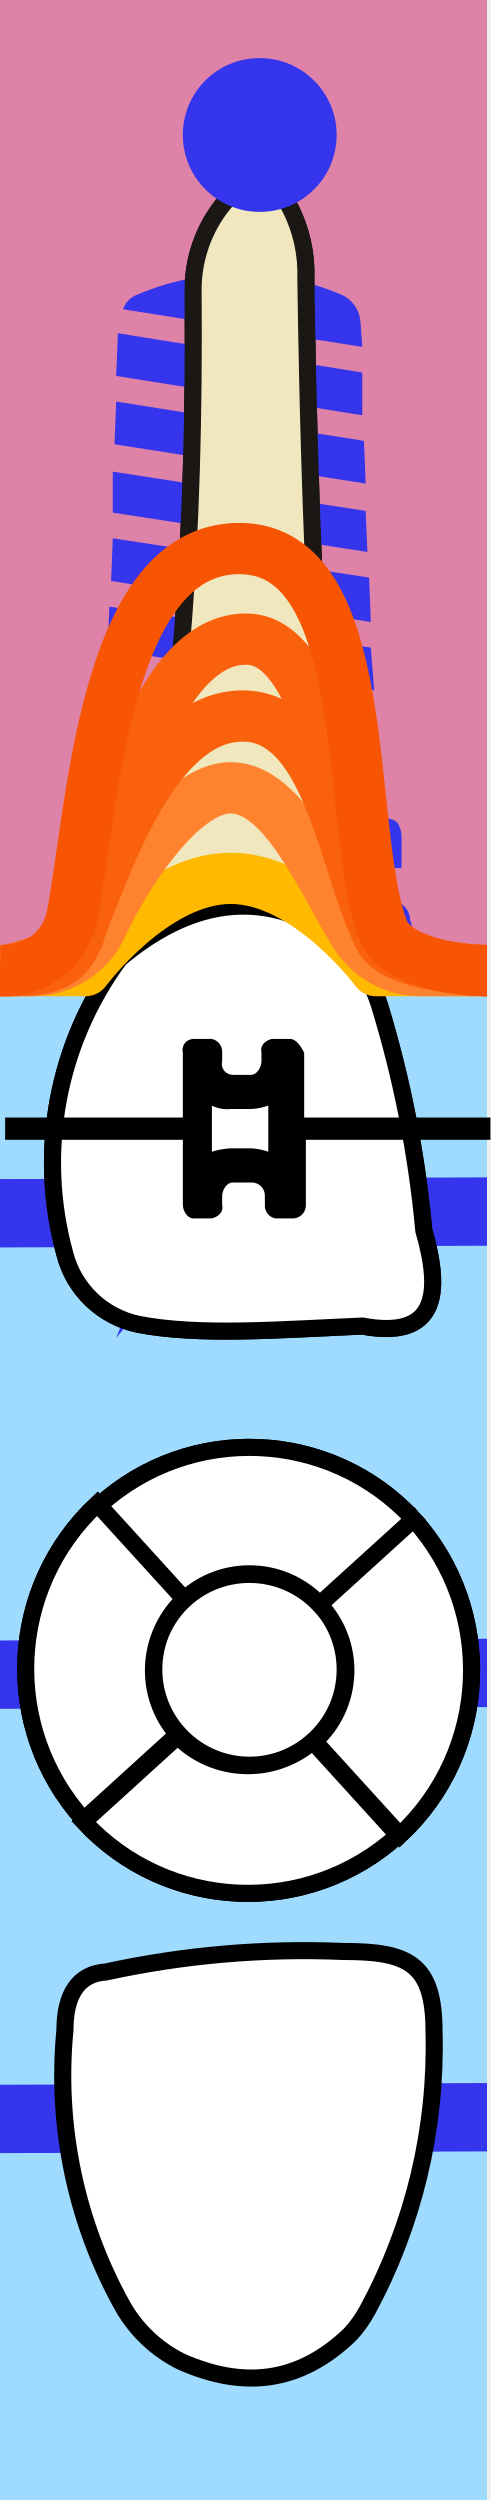
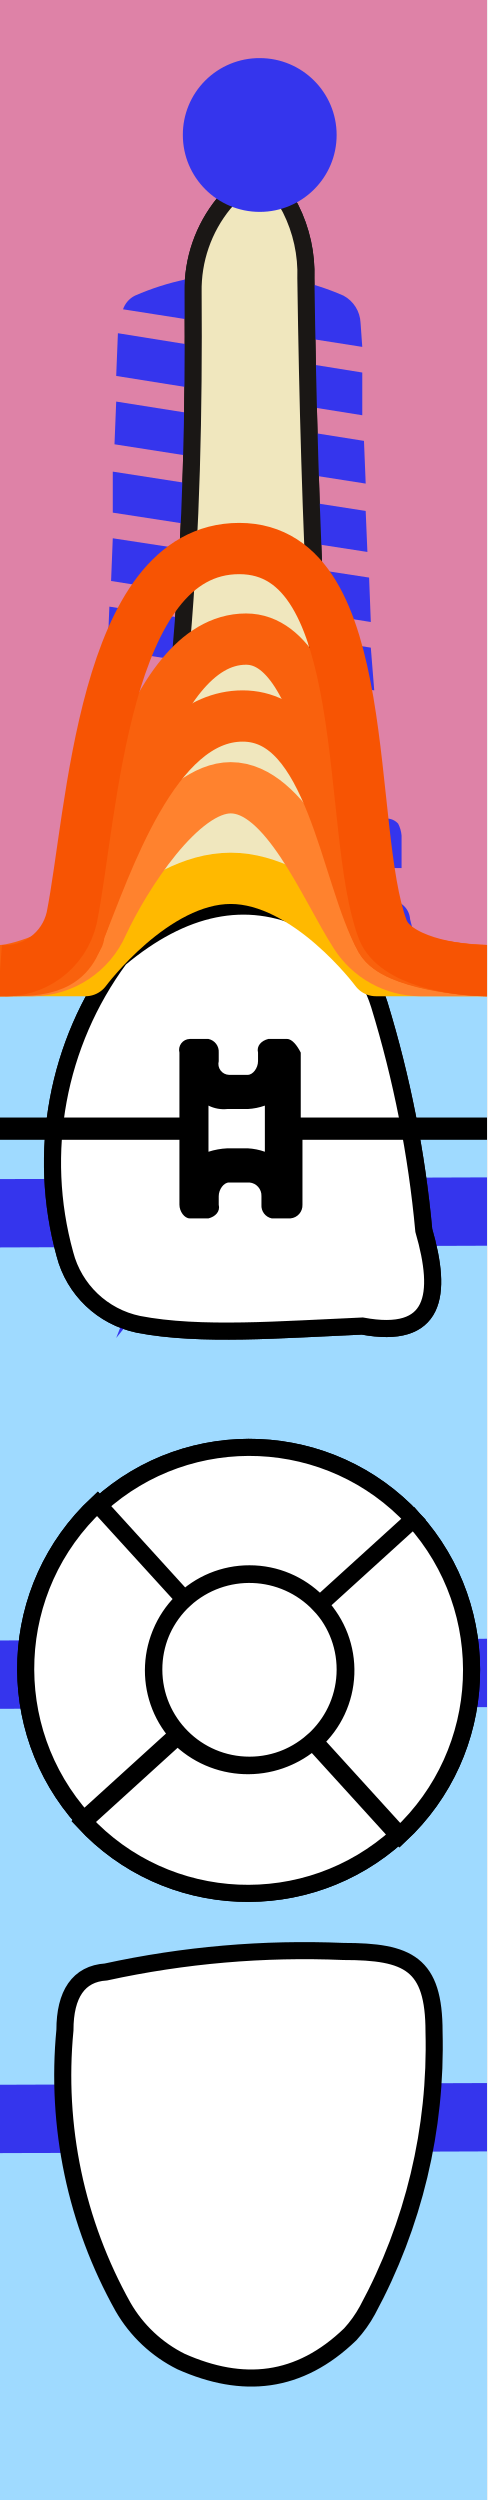
- <svg xmlns="http://www.w3.org/2000/svg" viewBox="0 0 28.7 146.3">
+ <svg xmlns="http://www.w3.org/2000/svg" viewBox="0 0 28.5 146.3">
  <g class="Слой_2" data-name="Слой 2">
    <g class="Слой_1-2" data-name="Слой 1">
      <g class="_52" data-name="52">
        <path class="background" d="M0,0H28.5V146.3H0V0Z" style="fill:#9fdaff" />
        <path class="bone" d="M0,0H28.5V57.2H0V0Z" style="fill:#de82a7" />
        <path class="bridge" d="M0,126v-4l28.5-.1v4ZM28.5,99.9v-4L0,96v4Zm0-27v-4L0,69v4Z" style="fill:#3535ed" />
        <path class="root" d="M7.4,57c3.3-12.3,4-26,3.9-39.9a8,8,0,0,1,1.8-5.2c1.6-1.9,2.9-1.6,3.9.3a8.46,8.46,0,0,1,.9,4.1c.2,14.4.8,28.1,2.2,40.4" style="fill:#f0e7be;stroke:#1a1715;stroke-miterlimit:10" />
        <path class="rootCanal" d="M11.9,60.7a24.91,24.91,0,0,1,2.6-.2c4,1.5,7.3,1.4,3.7-4.6-6.5-11.1-1.4-43-2.3-43.4-2.4-1.2-4.4,39.3-3.9,41.8l-1,5C10.9,60,11.3,60.7,11.9,60.7Z" style="fill:#3535ed;stroke:#201600;stroke-miterlimit:10;stroke-width:0.25px" />
        <path class="implant" d="M21.1,18.9a1.9,1.9,0,0,0-1-1.6,15.23,15.23,0,0,0-12.2,0,1.39,1.39,0,0,0-.7.8l14,2.2Zm.1,2.9L6.9,19.5,6.8,22l14.4,2.3V21.8Zm.1,4L6.8,23.5,6.7,26l14.7,2.3Zm.1,4.1L6.6,27.6V30l14.9,2.3Zm.2,3.9-15-2.3L6.5,34l15.2,2.4Zm.1,4.1L6.4,35.5,6.3,38l15.6,2.4Zm.1,5.1L6.1,40.6,6,43l15.8,2.4Zm.2,2.9L6.1,43.4,6,46l16-.1Zm1.5,3a1.85,1.85,0,0,0-.2-.7.91.91,0,0,0-.7-.3H5.5a.91.91,0,0,0-.7.3,1.17,1.17,0,0,0-.2.7v1.9H23.5Zm.5,4.9a1.19,1.19,0,0,0-.5-.9.6.6,0,0,0-.4-.1H5c-.2,0-.3.1-.4.1a1,1,0,0,0-.4.9V55a.94.94,0,0,0,1,1H23.3a1.08,1.08,0,0,0,1-1Z" style="fill:#3535ed" />
-         <path class="rootMusk" d="M7.4,57c3.3-12.3,4-26,3.9-39.9a8,8,0,0,1,1.8-5.2c1.6-1.9,2.9-1.6,3.9.3a8.46,8.46,0,0,1,.9,4.1c.2,14.4.8,28.1,2.2,40.4" style="fill:#f0e7be;stroke:#1a1715;stroke-miterlimit:10" />
+         <path class="rootMask" d="M7.4,57c3.3-12.3,4-26,3.9-39.9a8,8,0,0,1,1.8-5.2c1.6-1.9,2.9-1.6,3.9.3a8.46,8.46,0,0,1,.9,4.1c.2,14.4.8,28.1,2.2,40.4" style="fill:#f0e7be;stroke:#1a1715;stroke-miterlimit:10" />
        <path class="coronaLingual" d="M6.2,115.4a54.49,54.49,0,0,1,13.9-1.2c3.8,0,5.3.7,5.3,4.7a32.43,32.43,0,0,1-3.9,16.3,7.1,7.1,0,0,1-1,1.4c-3,2.9-6.3,3.2-9.9,1.6A8.06,8.06,0,0,1,7.2,135a27.73,27.73,0,0,1-3.4-16.2C3.8,116.7,4.6,115.5,6.2,115.4Z" style="fill:#fff;stroke:#1a1715;stroke-miterlimit:10;stroke-width:0.25px" />
-         <path class="coronaLingualIncisalDistal" d="M6.2,115.4c-1.6.1-2.4,1.3-2.6,3.4-.1,1.1-.1,2.2-.1,3.3H8.8v-7.2C8,115,7.1,115.2,6.2,115.4Z" style="fill:#3535ed" />
+         <path class="coronaLingualIncisionDistal" d="M6.2,115.4c-1.6.1-2.4,1.3-2.6,3.4-.1,1.1-.1,2.2-.1,3.3H8.8v-7.2C8,115,7.1,115.2,6.2,115.4Z" style="fill:#3535ed" />
        <path class="coronaLingualIncisalMiddle" d="M16.7,114.2a41.14,41.14,0,0,0-7.8.7v7.2h7.8Z" style="fill:#3535ed" />
        <path class="coronaLingualIncisionMesial" d="M25.4,118.9c.1-4-1.4-4.7-5.3-4.7-1.2,0-2.3-.1-3.4,0v7.9h8.6C25.3,121,25.4,120,25.4,118.9Z" style="fill:#3535ed" />
        <path class="coronaLingualMiddleMiddle" d="M8.8,122.1h7.8v11.2H8.8Z" style="fill:#3535ed" />
        <path class="coronaLingualMiddleMesial" d="M25.2,122.1H16.6v11.2h5.7A30.47,30.47,0,0,0,25.2,122.1Z" style="fill:#3535ed" />
        <path class="coronaLingualCervicalMiddle" d="M8.8,133.3v3.8a9.91,9.91,0,0,0,1.7,1.1,8.56,8.56,0,0,0,6.2.7v-5.6Z" style="fill:#3535ed" />
        <path class="coronaLingualCervicalDistal" d="M6.3,133.3c.3.6.5,1.1.8,1.7a6.84,6.84,0,0,0,1.7,2.1v-3.8Z" style="fill:#3535ed" />
        <path class="coronaLingualCervicalMesial" d="M16.7,133.3v5.6a9.56,9.56,0,0,0,3.7-2.2,4.51,4.51,0,0,0,1-1.4c.3-.6.6-1.3.9-1.9H16.7v-.1Z" style="fill:#3535ed" />
        <path class="coronaLabial" d="M8.1,77.5c3.6.7,8.4.3,13.1.1,4.3.8,4.7-1.8,3.6-5.6a65.63,65.63,0,0,0-2.6-13.2A8.18,8.18,0,0,0,18,53.9c-3.6-1.7-7.3-.9-11,2.2A20.11,20.11,0,0,0,3.8,73.4,5.63,5.63,0,0,0,8.1,77.5Z" style="fill:#fff;stroke:#1a1715;stroke-miterlimit:10" />
        <path class="coronaLabialIncisalDistal" d="M3.1,69.5a25,25,0,0,0,.6,3.8,5.6,5.6,0,0,0,4.4,4.1c.6.1,1.2.2,1.9.3V69.5Z" style="fill:#3535ed" />
        <path class="coronaLabialIncisalMiddle" d="M10,69.5v8.2a40.83,40.83,0,0,0,7,0V69.5Z" style="fill:#3535ed" />
        <path class="coronaLabialIncisionMesial" d="M24.7,71.9l-.3-2.4H16.9v8.2c1.4-.1,2.8-.2,4.2-.2C25.5,78.3,25.9,75.8,24.7,71.9Z" style="fill:#3535ed" />
        <path class="coronaLabialMiddleDistal" d="M5.4,58.4A19.35,19.35,0,0,0,3,69.6H9.9V58.4Z" style="fill:#3535ed" />
        <path class="coronaLabialMiddleMiddle" d="M10,58.4h7V69.6H10Z" style="fill:#3535ed" />
        <path class="coronaLabialMiddleMesial" d="M22.1,58.7c0-.1-.1-.2-.1-.3H17V69.6h7.5A66.13,66.13,0,0,0,22.1,58.7Z" style="fill:#3535ed" />
        <path class="coronaLabialCervicalDistal" d="M6.9,56a15.76,15.76,0,0,0-1.5,2.4H9.9V54A12,12,0,0,0,6.9,56Z" style="fill:#3535ed" />
        <path class="coronaLabialCervicalMiddle" d="M10,53.9v4.4h7v-5A9.47,9.47,0,0,0,10,53.9Z" style="fill:#3535ed" />
        <path class="coronaLabialCervicalMesial" d="M17.9,53.8c-.3-.1-.6-.3-.9-.4v5h5A8.44,8.44,0,0,0,17.9,53.8Z" style="fill:#3535ed" />
        <path class="veneer" d="M4.5,70.4l1.6,1.2c2.3,1.8,2.4,2.2,1.4,4.9l-.7,1.8L8,76.8c1.8-2.3,2.2-2.4,4.9-1.4l1.9.7-1.6-1.2c-2.3-1.8-2.4-2.2-1.4-4.9l.7-1.8-1.2,1.6c-1.8,2.3-2.2,2.4-4.9,1.4ZM5.8,60l1.6,1.2c1.4,1.1,1.5,1.3.8,3L7.5,66l1.2-1.6c1.1-1.4,1.3-1.5,3-.8l1.8.7-1.6-1.2c-1.4-1.1-1.5-1.3-.8-2.9l.7-1.8L10.6,60c-1.1,1.4-1.3,1.5-2.9.8Zm10,2.6,1.6,1.2c1.4,1.1,1.5,1.3.8,2.9l-.7,1.8,1.2-1.6c1.1-1.4,1.3-1.5,3-.8l1.8.7-1.6-1.2c-1.4-1.1-1.5-1.3-.8-3l.7-1.8-1.2,1.6c-1.1,1.4-1.3,1.5-2.9.8Z" style="fill:#3535ed" />
        <path class="coronaTop" d="M10.8,93.6l-5-5.5a13.08,13.08,0,0,1,18.4.8l-5.5,5A5.65,5.65,0,0,0,10.8,93.6Zm7.9.3,5.5-5a13.21,13.21,0,0,1-.8,18.5h0l-5-5.5A5.59,5.59,0,0,0,18.7,93.9Zm-.4,8,5,5.5a13.08,13.08,0,0,1-18.4-.8h0l5.5-5A5.75,5.75,0,0,0,18.3,101.9Zm-7.5-8.3a5.65,5.65,0,0,0-.4,7.9l-5.5,5A13.21,13.21,0,0,1,5.7,88Zm3.8-1.5A5.6,5.6,0,1,1,9,97.7,5.59,5.59,0,0,1,14.6,92.1Z" style="fill:#fff;stroke:#000;stroke-miterlimit:10" />
        <path class="coronaTopBuccal" d="M10.8,93.6l-5-5.5a13.08,13.08,0,0,1,18.4.8l-5.5,5A5.65,5.65,0,0,0,10.8,93.6Z" style="fill:#3535ed" />
        <path class="coronaLingualMiddleDistal" d="M3.6,122.1a26.7,26.7,0,0,0,2.7,11.2H8.9V122.1Z" style="fill:#3535ed" />
        <path class="coronaTopMedial" d="M18.7,93.9l5.5-5a13.21,13.21,0,0,1-.8,18.5h0l-5-5.5A5.59,5.59,0,0,0,18.7,93.9Z" style="fill:#3535ed" />
        <path class="coronaTopLingual" d="M18.3,101.9l5,5.5a13.08,13.08,0,0,1-18.4-.8h0l5.5-5A5.75,5.75,0,0,0,18.3,101.9Z" style="fill:#3535ed" />
        <path class="coronaTopDistal" d="M10.8,93.6a5.65,5.65,0,0,0-.4,7.9l-5.5,5A13.21,13.21,0,0,1,5.7,88Z" style="fill:#3535ed" />
        <path class="coronaTopOclusial" d="M14.6,92.1A5.6,5.6,0,1,1,9,97.7,5.59,5.59,0,0,1,14.6,92.1Z" style="fill:#3535ed" />
        <path class="silant" d="M5.6,105.8a19,19,0,0,0,6.9,1.2c5.8,0,9.2-2.2,9.2-5.4,0-2.7-2.2-4.2-6.4-5.4-3.2-.9-4.7-1.6-4.7-3.1,0-1.3,1.5-2.5,4.1-2.5a13.11,13.11,0,0,1,5,1l1.1-2.4a15.66,15.66,0,0,0-6-1.1c-5.3,0-8.4,2.4-8.4,5.3,0,2.2,2.1,4,6.5,5.1,3.3.9,4.5,1.8,4.5,3.3s-1.5,2.7-4.8,2.7a16.09,16.09,0,0,1-5.9-1.3Z" style="fill:#3535ed" />
        <path class="crown" d="M10.8,93.6l-5-5.5a13.08,13.08,0,0,1,18.4.8l-5.5,5A5.65,5.65,0,0,0,10.8,93.6Zm7.9.3,5.5-5a13.21,13.21,0,0,1-.8,18.5h0l-5-5.5A5.59,5.59,0,0,0,18.7,93.9Zm-.4,8,5,5.5a13.08,13.08,0,0,1-18.4-.8h0l5.5-5A5.75,5.75,0,0,0,18.3,101.9Zm-7.5-8.3a5.65,5.65,0,0,0-.4,7.9l-5.5,5A13.21,13.21,0,0,1,5.7,88Zm3.8-1.5A5.6,5.6,0,1,1,9,97.7,5.59,5.59,0,0,1,14.6,92.1ZM6.2,115.4a54.49,54.49,0,0,1,13.9-1.2c3.8,0,5.3.7,5.3,4.7a32.43,32.43,0,0,1-3.9,16.3,7.1,7.1,0,0,1-1,1.4c-3,2.9-6.3,3.2-9.9,1.6A8.06,8.06,0,0,1,7.2,135a27.73,27.73,0,0,1-3.4-16.2C3.8,116.7,4.6,115.5,6.2,115.4ZM8.1,77.5c3.6.7,8.4.3,13.1.1,4.3.8,4.7-1.8,3.6-5.6a65.63,65.63,0,0,0-2.6-13.2A8.18,8.18,0,0,0,18,53.9c-3.6-1.7-7.3-.9-11,2.2A20.11,20.11,0,0,0,3.8,73.4,5.63,5.63,0,0,0,8.1,77.5Z" style="fill:#fff;stroke:#000;stroke-miterlimit:10" />
-         <path class="braces" d="M12.4,64.7a2,2,0,0,0,1.1.2h1.2a3.55,3.55,0,0,0,1-.2h0v2.7a3.55,3.55,0,0,0-1-.2H13.5a4.25,4.25,0,0,0-1.1.2V64.7h0M17,60.8H15.9c-.4.1-.7.4-.6.8v.5c0,.4-.3.8-.6.8H13.6a.64.64,0,0,1-.6-.8v-.5a.76.76,0,0,0-.6-.8H11.3a.64.64,0,0,0-.6.8v3.8H.3v1.3H10.7v3.8c0,.4.3.8.6.8h1.1c.4-.1.7-.4.6-.8V70c0-.4.3-.8.6-.8h1.2a.77.77,0,0,1,.7.8v.5a.76.76,0,0,0,.6.8h1.1a.77.77,0,0,0,.7-.8V66.7H28.7V65.4H17.8V61.6c-.2-.4-.5-.8-.8-.8Z" />
+         <path class="braces" d="M12.2,64.7a2,2,0,0,0,1.1.2h1.2a3.55,3.55,0,0,0,1-.2h0v2.7a3.55,3.55,0,0,0-1-.2H13.3a4.25,4.25,0,0,0-1.1.2V64.7h0m4.6-3.9H15.7c-.4.1-.7.4-.6.8v.5c0,.4-.3.8-.6.8H13.4a.64.64,0,0,1-.6-.8v-.5a.76.76,0,0,0-.6-.8H11.1a.64.64,0,0,0-.6.8v3.8H0v1.3H10.5v3.8c0,.4.3.8.6.8h1.1c.4-.1.7-.4.6-.8V70c0-.4.3-.8.6-.8h1.2a.77.77,0,0,1,.7.8v.5a.76.76,0,0,0,.6.8H17a.77.77,0,0,0,.7-.8V66.7H28.5V65.4H17.6V61.6c-.2-.4-.5-.8-.8-.8Z" />
        <path class="gum" d="M28.5,56.8H22s-4-5.4-8.5-5.4S5,56.8,5,56.8H0" style="fill:none;stroke:#ffb900;stroke-linejoin:round;stroke-width:3px" />
        <path class="paradontit1" d="M28.5,56.8H24.6a4.53,4.53,0,0,1-3.8-2.1c-1.8-2.8-4.1-8.6-7.3-8.6-2.9,0-6.2,5.2-7.5,8a4.5,4.5,0,0,1-4.1,2.7H0" style="fill:none;stroke:#ff822e;stroke-linejoin:round;stroke-width:3px" />
        <path class="paradontit2" d="M28.5,56.8c-1.2,0-5.4-.4-6.2-1.8-2.1-3.7-2.9-13.1-8.1-13.1s-8,8.8-9.6,12.7C4,56.9,2,56.8,0,56.8" style="fill:none;stroke:#f9610d;stroke-linejoin:round;stroke-width:3px" />
        <path class="paradontit3" d="M28.5,56.8c-1,0-5.4-.4-6.2-1.8-2.1-3.7-2.8-17.6-7.9-17.6-5.9,0-8.2,13.3-9.8,17.2.3.7-3.2,2.2-4.6,2.2" style="fill:none;stroke:#f9610d;stroke-linejoin:round;stroke-width:3px" />
        <path class="paradontit4" d="M28.5,56.8c-2,0-5.4-.6-6.1-2.4C20.2,48.6,22,32.1,14,32.1S5.4,47.7,4.2,53.7A4,4,0,0,1,0,56.8" style="fill:none;stroke:#f75403;stroke-linejoin:round;stroke-width:3px" />
        <path class="periodontit" d="M15.2,3.4a4.5,4.5,0,1,1-4.5,4.5A4.48,4.48,0,0,1,15.2,3.4Z" style="fill:#3535ed" />
      </g>
    </g>
  </g>
</svg>
